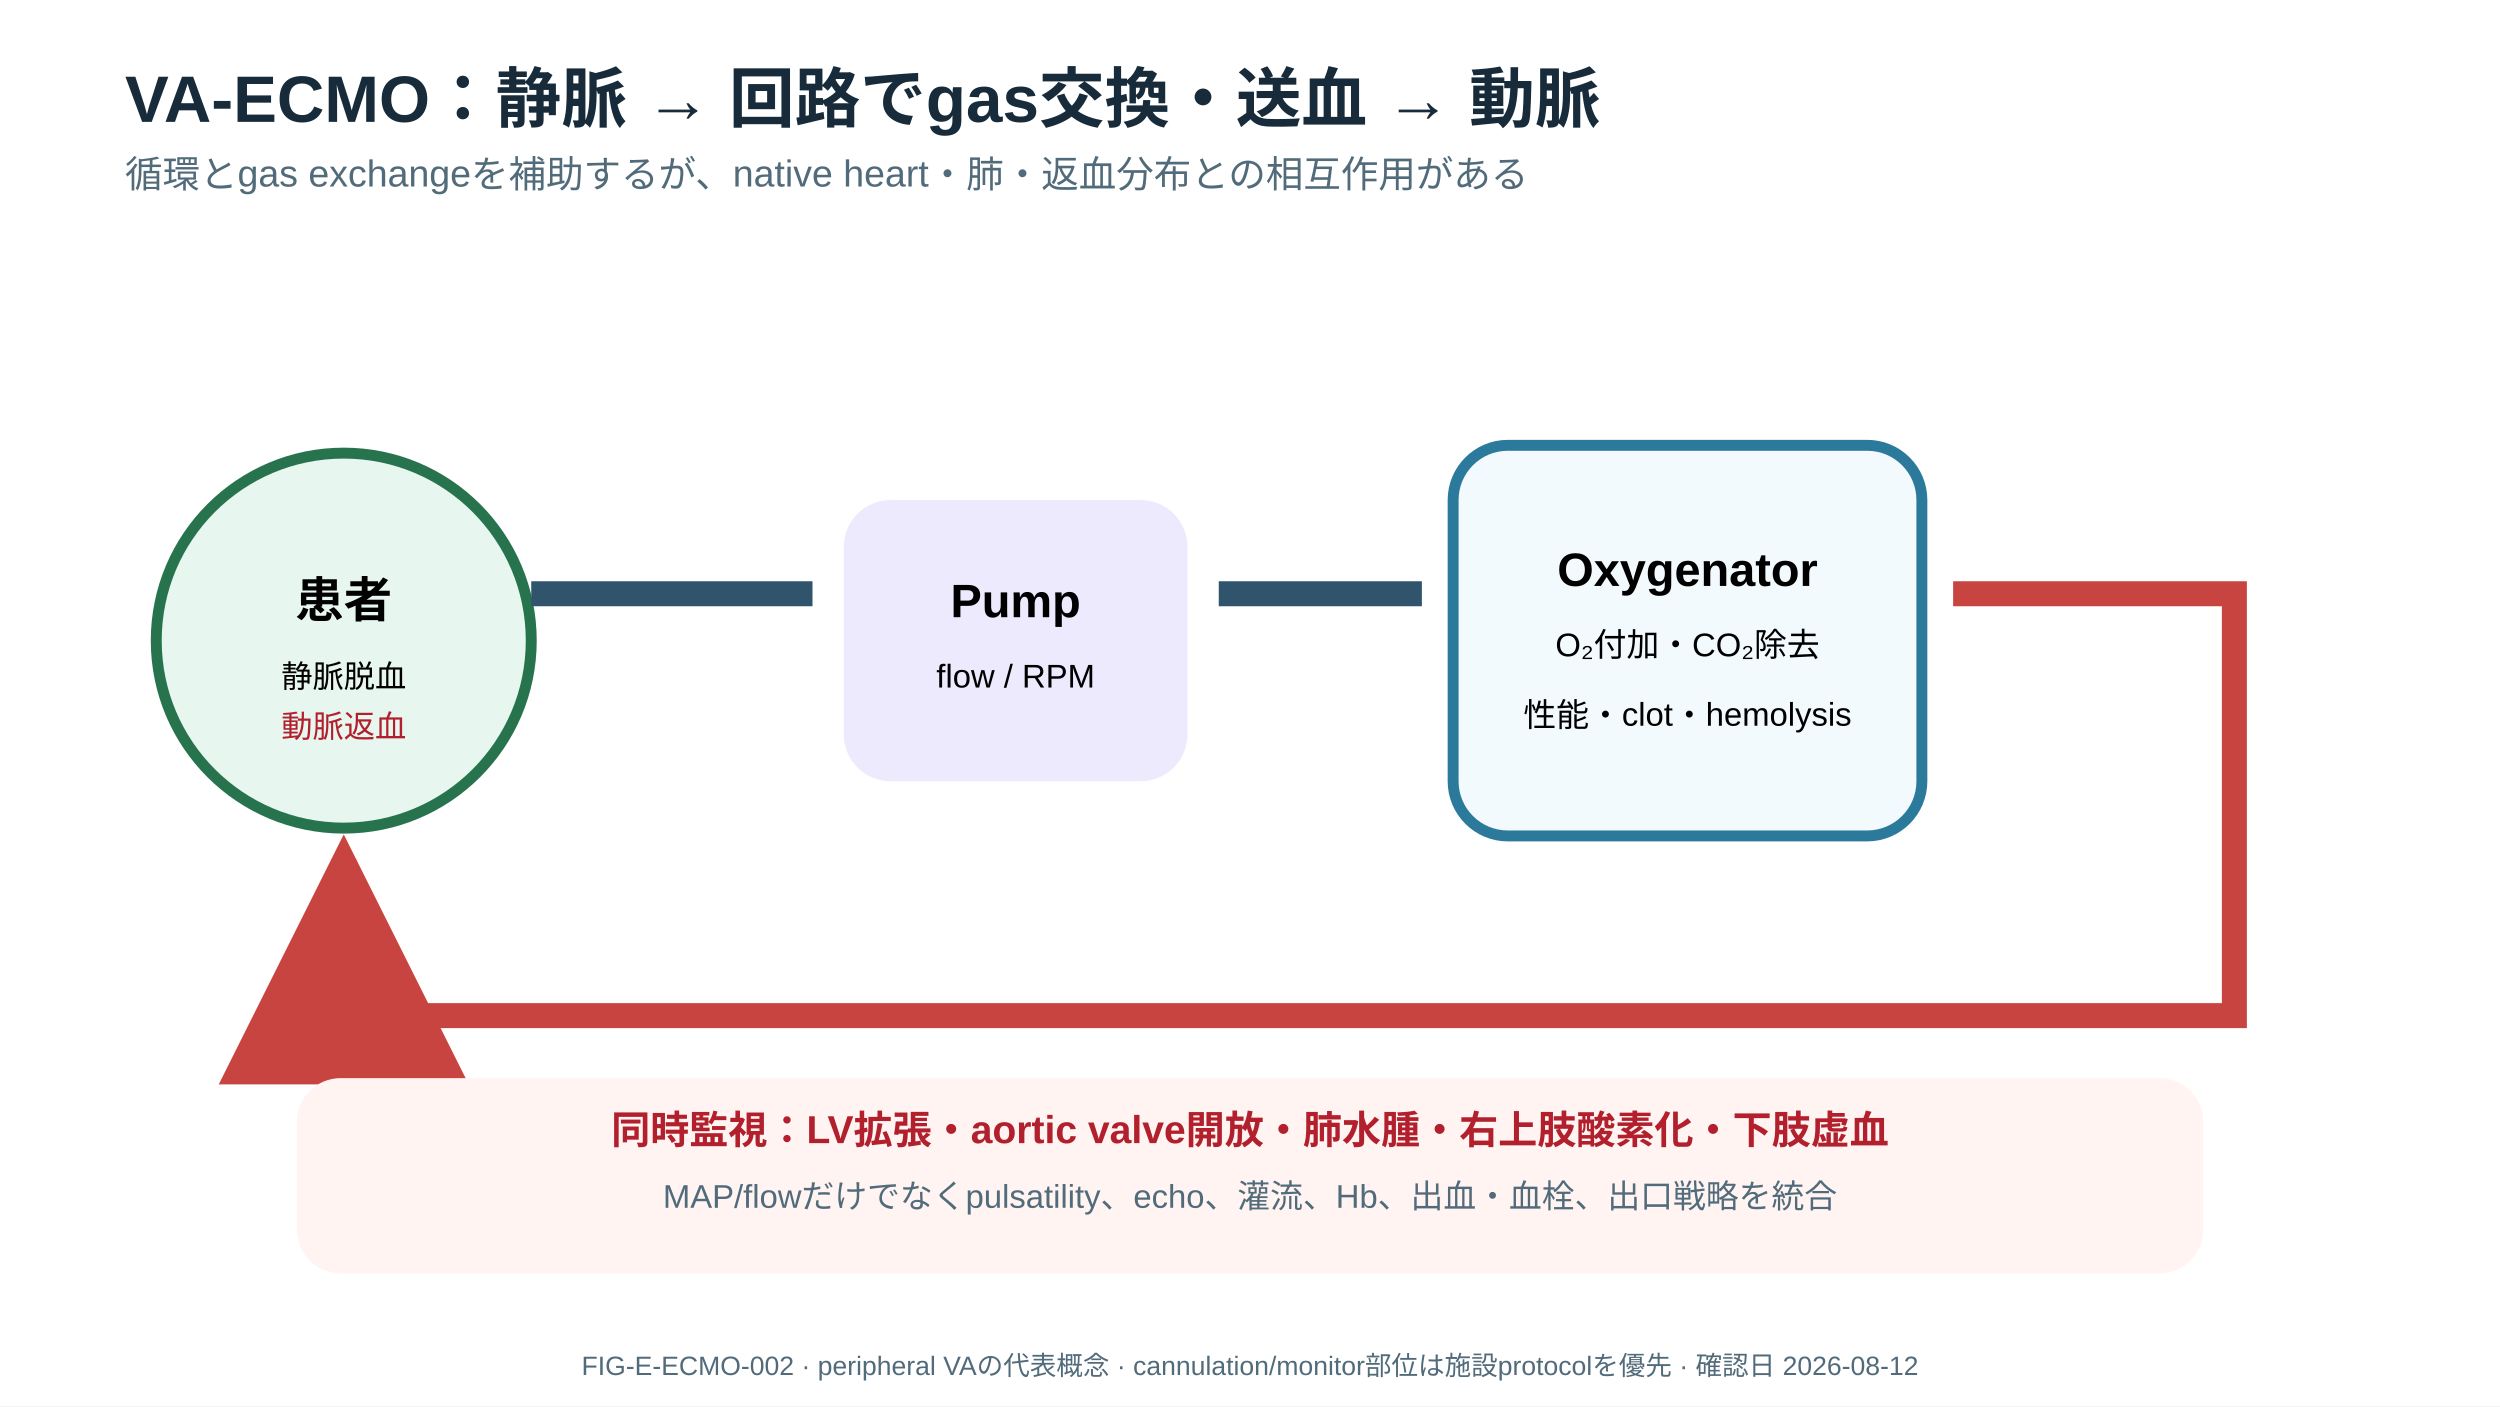
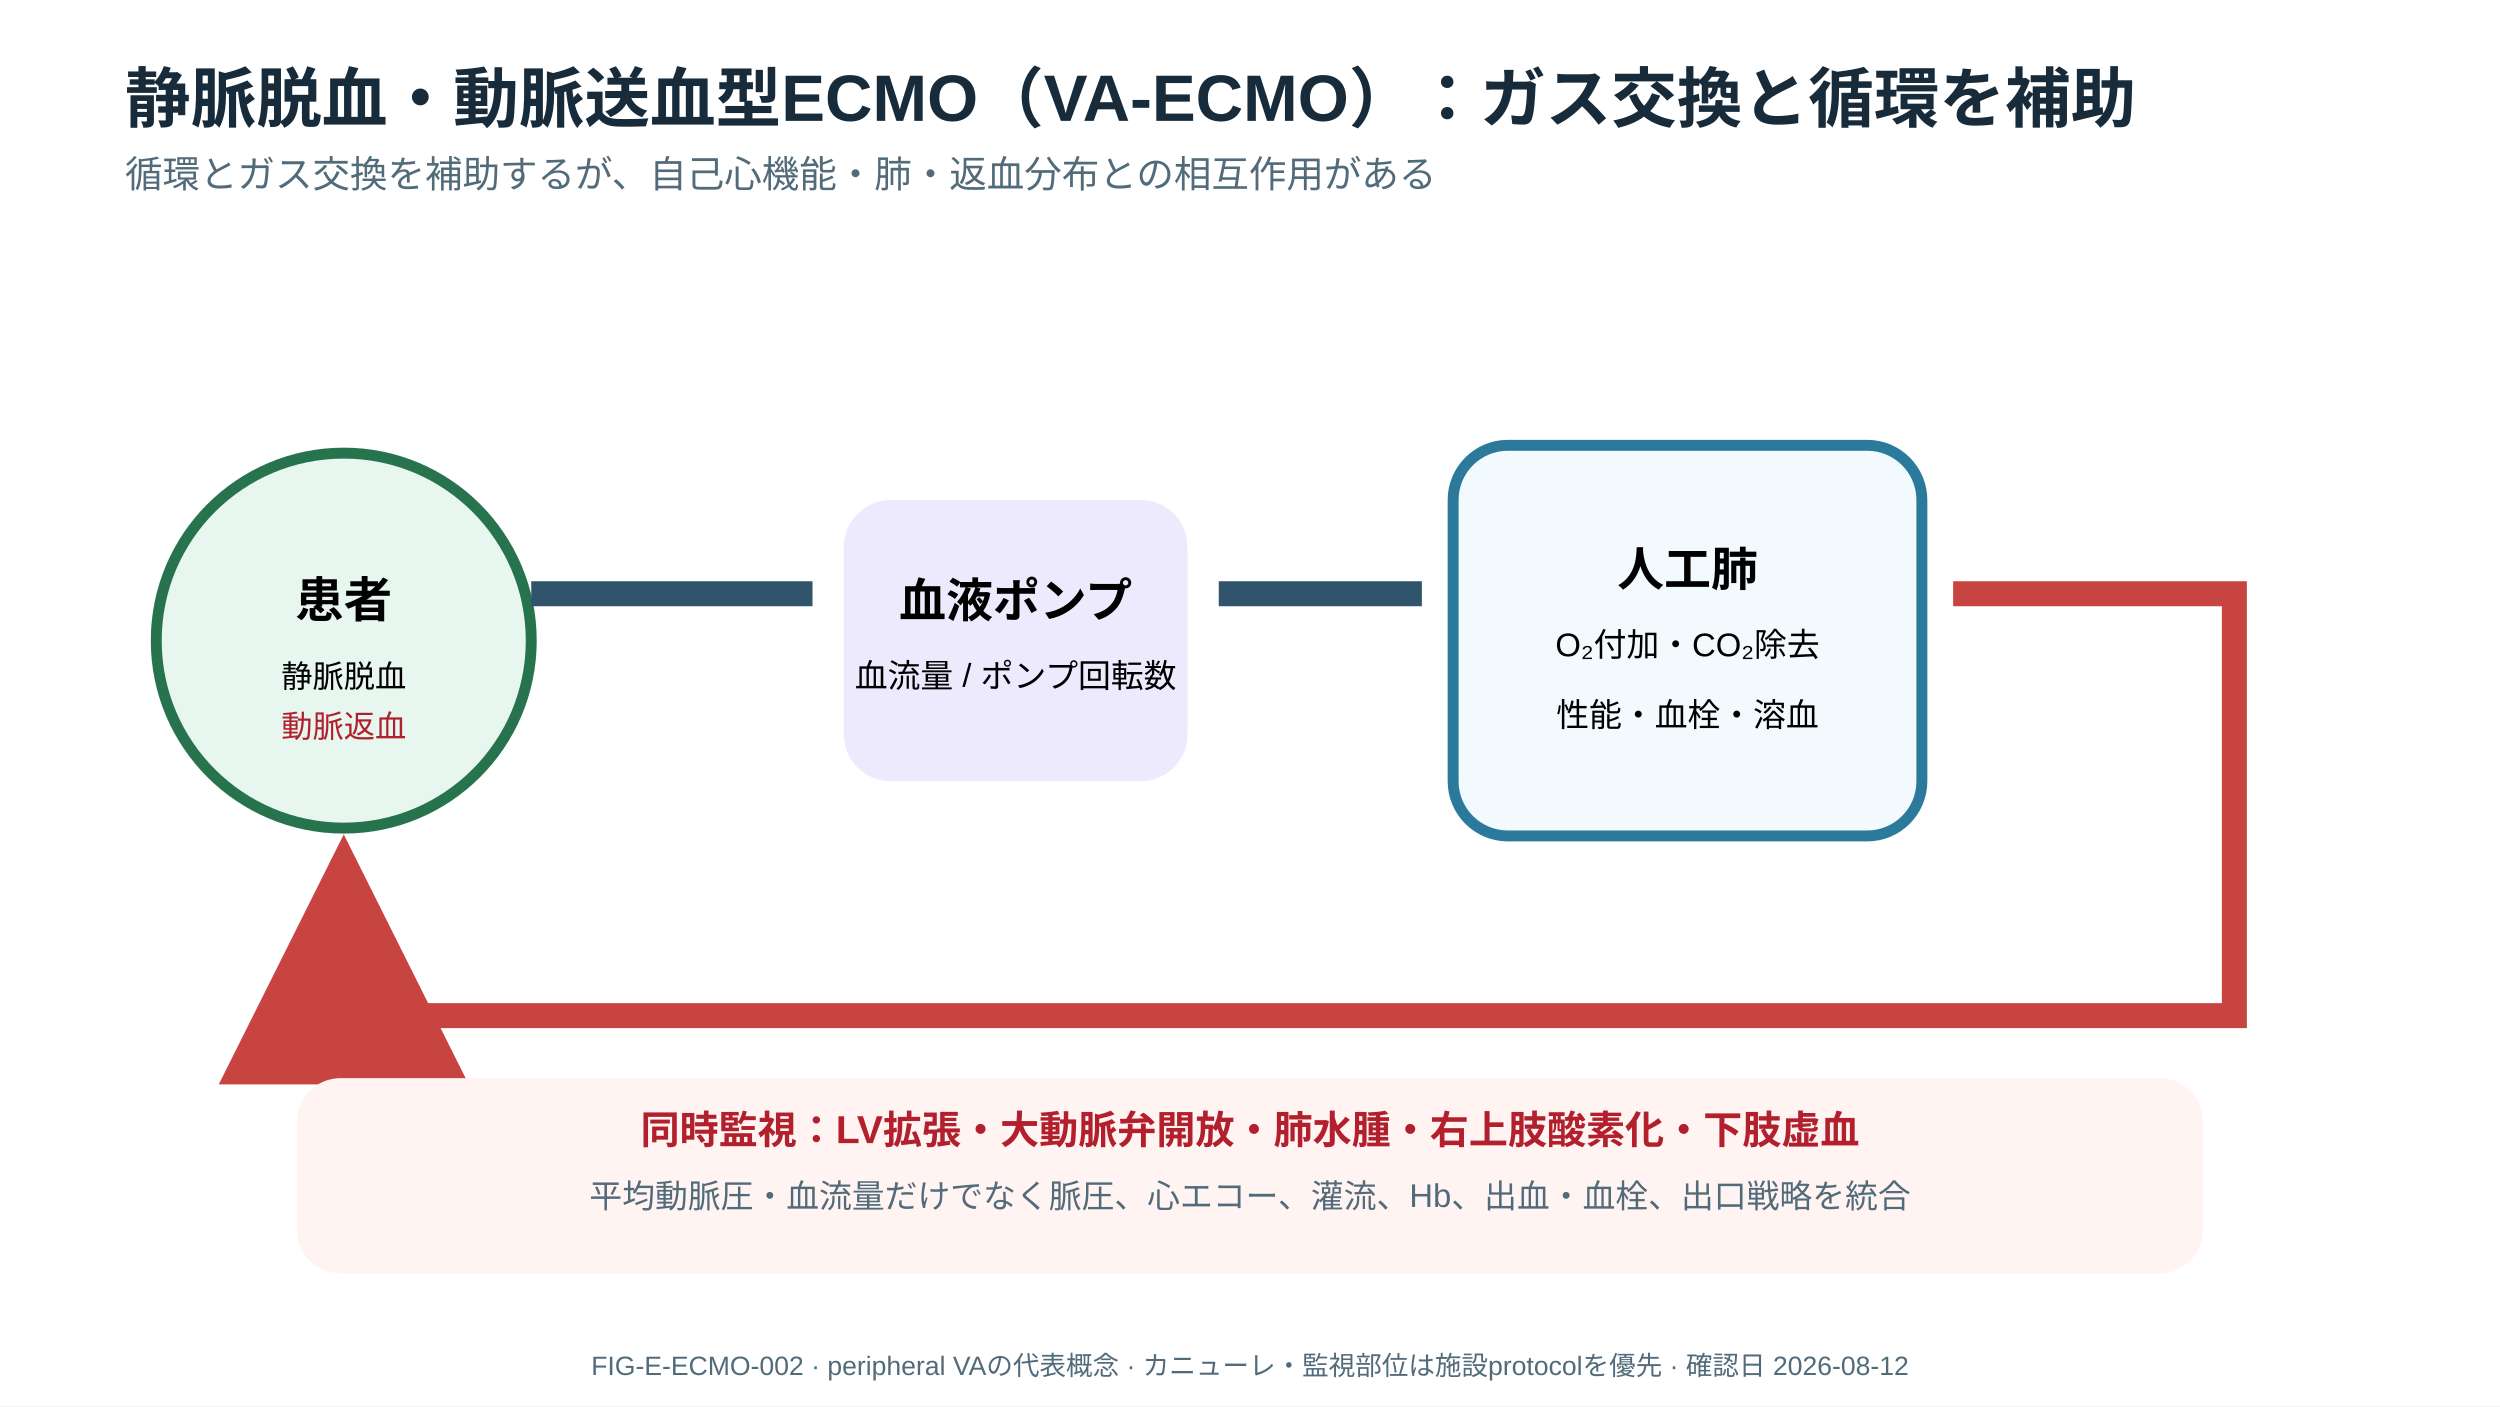
<svg xmlns="http://www.w3.org/2000/svg" width="1600" height="900" viewBox="0 0 1600 900" role="img" aria-labelledby="title desc">
  <defs>
    <marker id="a" markerWidth="10" markerHeight="10" refX="9" refY="5" orient="auto">
      <path d="M0 0 L10 5 L0 10Z" fill="#C74440" />
    </marker>
  </defs>
  <rect width="1600" height="900" fill="#fff" />
-   <text x="80" y="78" font-family="Hiragino Sans, Yu Gothic, Arial, sans-serif" font-size="42" font-weight="700" fill="#172B3A">VA-ECMO：静脈 → 回路でgas交換・送血 → 動脈</text>
-   <text x="80" y="120" font-family="Hiragino Sans, Yu Gothic, Arial, sans-serif" font-size="24" fill="#526B7A">循環とgas exchangeを補助するが、native heart・肺・返血分布との相互作用がある</text>
+   <text x="80" y="78" font-family="Hiragino Sans, Yu Gothic, Arial, sans-serif" font-size="42" font-weight="700" fill="#172B3A">静脈脱血・動脈送血型ECMO（VA-ECMO）：ガス交換と循環を補助</text>
+   <text x="80" y="120" font-family="Hiragino Sans, Yu Gothic, Arial, sans-serif" font-size="24" fill="#526B7A">循環とガス交換を補助するが、自己心機能・肺・返血分布との相互作用がある</text>
  <g font-family="Hiragino Sans, Yu Gothic, Arial, sans-serif" text-anchor="middle">
    <circle cx="220" cy="410" r="120" fill="#E7F6EE" stroke="#26734D" stroke-width="7" />
    <text x="220" y="395" font-size="31" font-weight="700">患者</text>
    <text x="220" y="440" font-size="20">静脈脱血</text>
    <text x="220" y="472" font-size="20" fill="#B21F2D">動脈返血</text>
    <rect x="540" y="320" width="220" height="180" rx="30" fill="#EEEAFE" />
-     <text x="650" y="395" font-size="30" font-weight="700">Pump</text>
-     <text x="650" y="440" font-size="21">flow / RPM</text>
+     <text x="650" y="395" font-size="30" font-weight="700">血液ポンプ</text>
+     <text x="650" y="440" font-size="21">血流量 / ポンプ回転数</text>
    <rect x="930" y="285" width="300" height="250" rx="35" fill="#F2FAFD" stroke="#2B7A9B" stroke-width="7" />
-     <text x="1080" y="375" font-size="30" font-weight="700">Oxygenator</text>
+     <text x="1080" y="375" font-size="30" font-weight="700">人工肺</text>
    <text x="1080" y="420" font-size="21">O₂付加・CO₂除去</text>
-     <text x="1080" y="465" font-size="21">性能・clot・hemolysis</text>
+     <text x="1080" y="465" font-size="21">性能・血栓・溶血</text>
  </g>
  <path d="M340 380 H520 M780 380 H910" stroke="#31546D" stroke-width="16" fill="none" />
  <path d="M1250 380 H1430 V650 H220 V550" stroke="#C74440" stroke-width="16" fill="none" marker-end="url(#a)" />
  <rect x="190" y="690" width="1220" height="125" rx="28" fill="#FFF4F2" />
-   <text x="800" y="732" text-anchor="middle" font-family="Hiragino Sans, Yu Gothic, Arial, sans-serif" font-size="25" font-weight="700" fill="#B21F2D">同時監視：LV拡張・aortic valve開放・肺水腫・右上肢酸素化・下肢虚血</text>
-   <text x="800" y="773" text-anchor="middle" font-family="Hiragino Sans, Yu Gothic, Arial, sans-serif" font-size="21" fill="#526B7A">MAP/flowだけでなくpulsatility、echo、灌流、Hb、出血・血栓、出口戦略を統合</text>
-   <text x="800" y="880" text-anchor="middle" font-family="Hiragino Sans, Yu Gothic, Arial, sans-serif" font-size="17" fill="#526B7A">FIG-E-ECMO-002 · peripheral VAの代表概念 · cannulation/monitor部位は施設protocolを優先 · 確認日 2026-08-12</text>
+   <text x="800" y="732" text-anchor="middle" font-family="Hiragino Sans, Yu Gothic, Arial, sans-serif" font-size="25" font-weight="700" fill="#B21F2D">同時監視：LV拡張・大動脈弁開放・肺水腫・右上肢酸素化・下肢虚血</text>
+   <text x="800" y="773" text-anchor="middle" font-family="Hiragino Sans, Yu Gothic, Arial, sans-serif" font-size="21" fill="#526B7A">平均動脈圧・血流量だけでなく脈圧、心エコー、灌流、Hb、出血・血栓、出口戦略を統合</text>
+   <text x="800" y="880" text-anchor="middle" font-family="Hiragino Sans, Yu Gothic, Arial, sans-serif" font-size="17" fill="#526B7A">FIG-E-ECMO-002 · peripheral VAの代表概念 · カニューレ・監視部位は施設protocolを優先 · 確認日 2026-08-12</text>
</svg>
